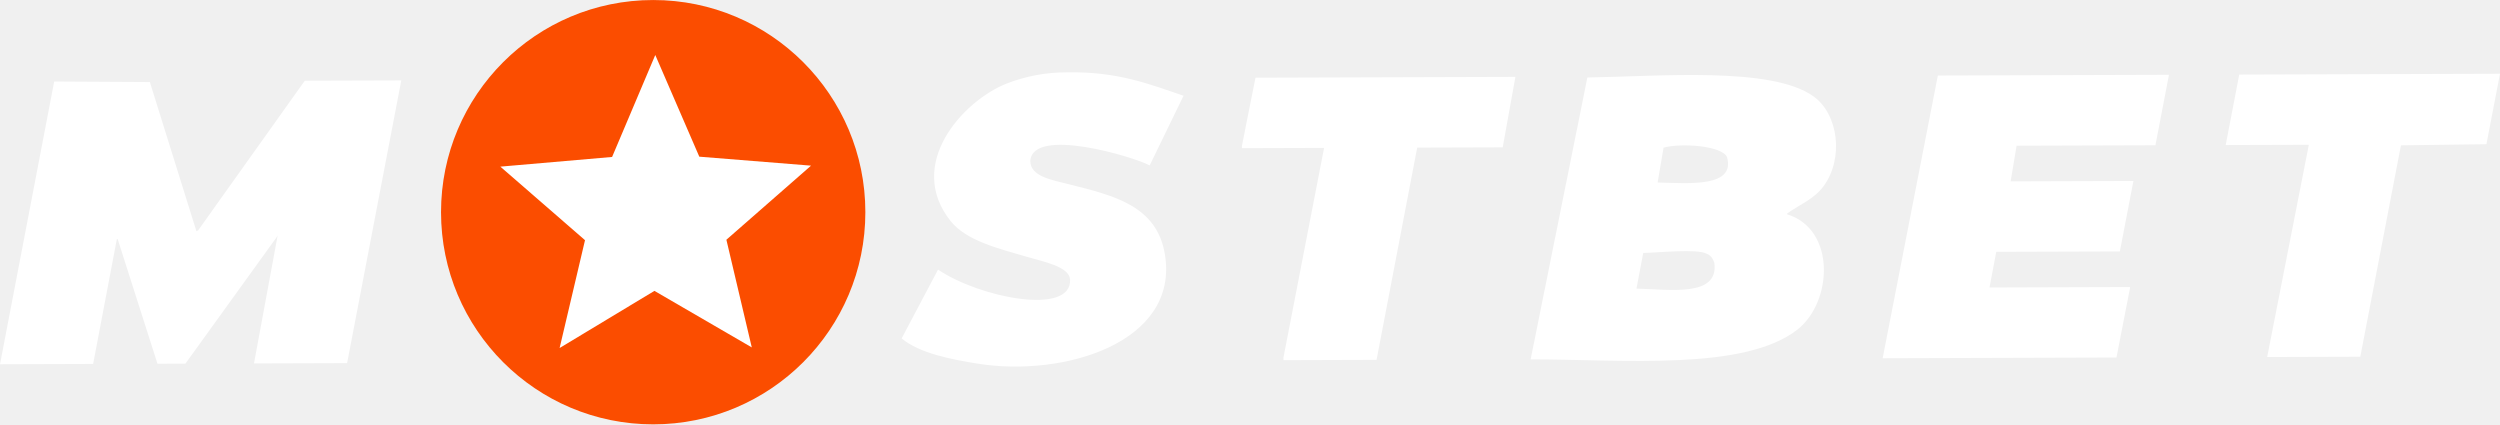
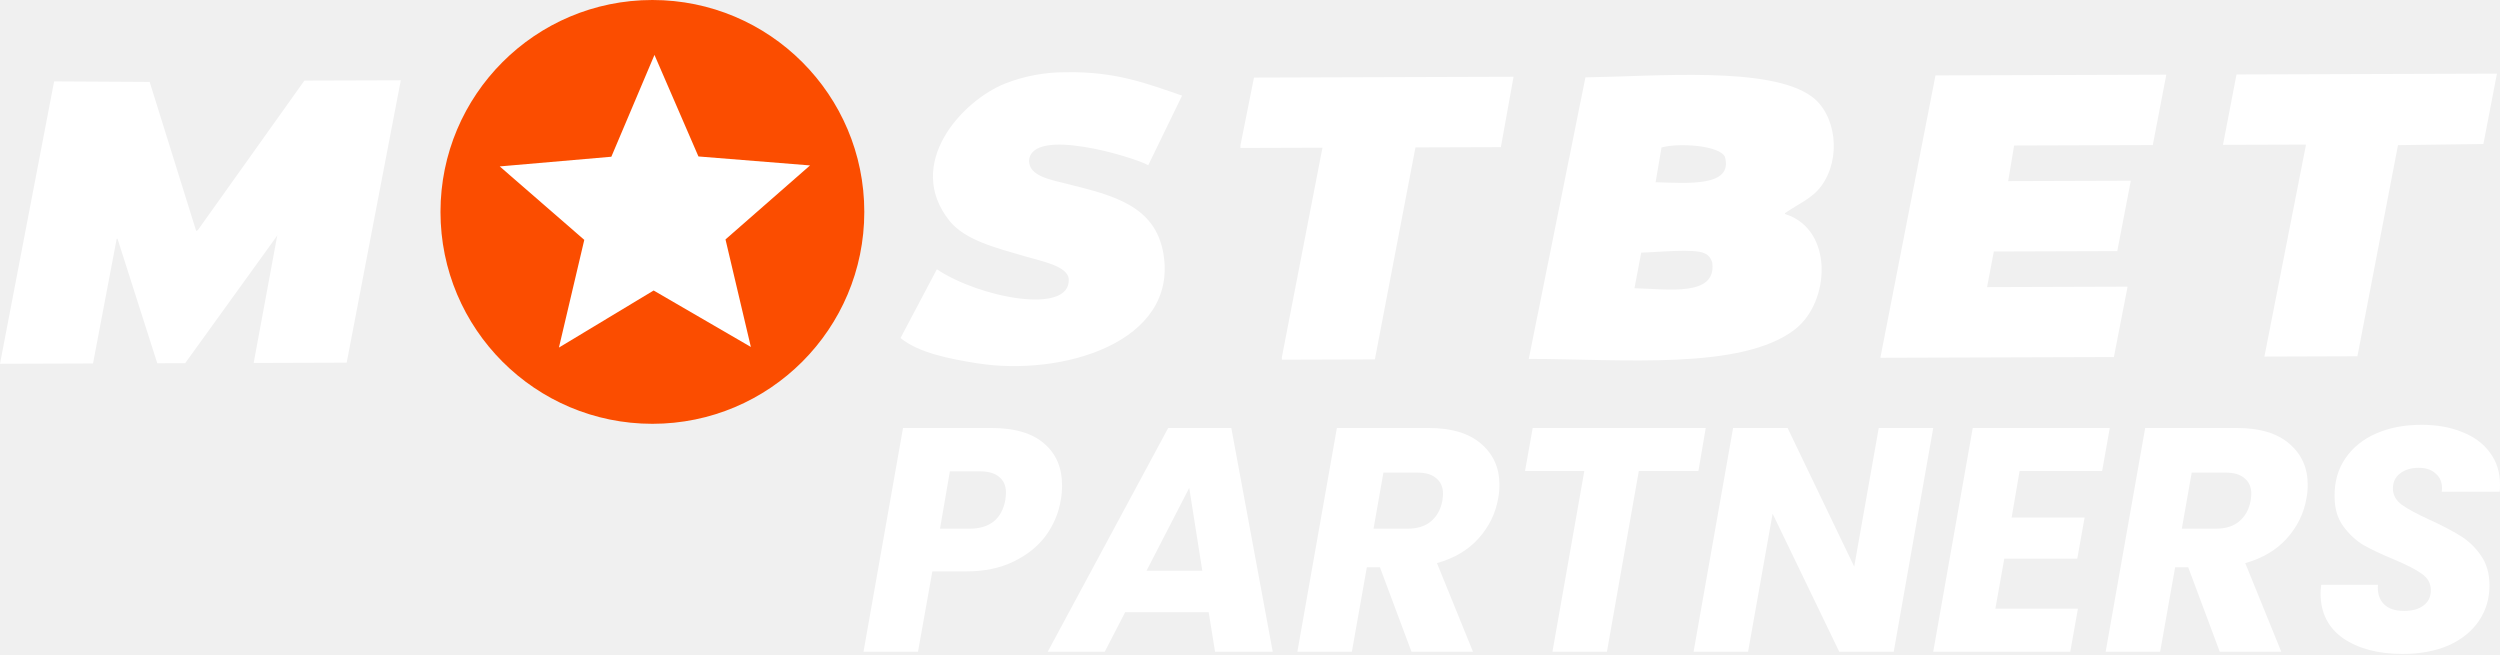
- <svg xmlns="http://www.w3.org/2000/svg" id="MOSTBET" width="1660.529" height="281.875" viewBox="0 0 1660.529 281.875">
-   <defs>
-     <style>
-       .cls-1 {
-         fill: #fb4d00;
-       }
- 
-       .cls-2 {
-         fill: #fff;
-         fill-rule: evenodd;
-       }
-     </style>
-   </defs>
-   <circle id="Эллипс_1" data-name="Эллипс 1" class="cls-1" cx="433.859" cy="140.938" r="140.921" />
-   <path id="Фигура_1" data-name="Фигура 1" class="cls-2" d="M1004.55,447.782c33.64-.7,54.85,7.792,77.6,15.532q-11.235,23.14-22.49,46.285c-10.49-5.721-77.783-25.966-79.293-2.937,0.085,10.256,14.2,12.563,25.873,15.5,29.79,7.5,58.24,14.192,63.54,46.574,9.61,58.66-67.39,81.667-124.268,72.532-17.432-2.8-38.5-6.772-50.607-16.747q12.087-22.86,24.179-45.725c27.849,18.786,88.866,30.786,87.716,6.551-0.7-8.7-17.884-11.842-29.236-15.192-18.071-5.332-39.553-10.415-50.045-23.51-30.259-37.76,8.075-79.919,37.111-91.415A108.774,108.774,0,0,1,1004.55,447.782ZM332.029,453.86q31.769,0.181,63.542.362,15.46,49.541,30.928,99.09l1.125-.568q35.419-49.7,70.849-99.413,32.051-.1,64.1-0.2-17.991,93.88-35.987,187.78-30.923.1-61.853,0.2,7.87-42.573,15.744-85.15c-0.188.377-.376,0.752-0.563,1.129l-60.73,84.163-18.555.06q-13.215-41.377-26.43-82.761h-0.562q-7.872,41.445-15.744,82.9-30.924.1-61.855,0.2Q314.036,547.76,332.029,453.86Zm970.551-3.081q-4.215,23.4-8.43,46.805-28.395.087-56.8,0.18-13.485,70.481-26.99,140.975l-61.85.2v-1.692q13.485-69.636,26.99-139.286l-54.55.173v-1.69q4.5-22.553,9-45.114Zm425.11,45.428-92.22.294q-1.965,11.837-3.94,23.681l81.54-.26-9,46.806q-41.04.129-82.1,0.259-2.25,11.844-4.49,23.685,46.665-.147,93.34-0.3v0.565q-4.5,23.115-9,46.24l-155.2.493v-0.564q18.285-93.6,36.55-187.22l153.51-.487Q1732.2,472.8,1727.69,496.207Zm55.67-46.953,173.19-.549q-4.5,23.4-9,46.8l-56.79.745q-13.5,70.2-26.99,140.413l-61.86.2q13.785-70.2,27.56-140.414v-0.563l-55.11.173Q1778.86,472.66,1783.36,449.254Zm-432.98,1.938c47.92-.7,122.16-7.466,150.13,12.486,16.71,11.919,20.29,41.281,6.75,59.717-6.29,8.564-15.41,11.916-24.18,18.11v0.563c32.51,9.988,30.2,58.35,6.75,76.623-35.33,27.536-115.26,19.761-177.13,19.724Q1331.54,544.814,1350.38,451.192Zm46.67,69.733c21.55,0.627,51.69,3.161,46.1-16.857-3.5-7.672-30.71-9.473-42.17-6.261Zm-9.56,46.807q-2.25,11.838-4.5,23.684c22.02,0.5,54.75,5.9,51.73-17.072-1.14-3.493-2.89-5.251-5.06-6.09C1423.2,564.766,1397.18,567.594,1387.49,567.732Z" transform="translate(-296.031 -399.719)" />
-   <path id="Фигура_1_копия" data-name="Фигура 1 копия" class="cls-2" d="M731.27,436.25q14.619,33.765,29.241,67.534l74.225,5.964q-28.111,24.6-56.23,49.209,8.435,35.757,16.87,71.519l-64.667-37.554q-31.485,18.978-62.978,37.96,8.433-35.811,16.868-71.627-28.112-24.424-56.231-48.852,37.108-3.215,74.225-6.434Q716.932,470.113,731.27,436.25Z" transform="translate(-296.031 -399.719)" />
+ <svg xmlns="http://www.w3.org/2000/svg" width="359" height="94" viewBox="0 0 359 94" fill="none">
+   <path d="M93.683 60.859C110.489 60.859 124.113 47.235 124.113 30.43C124.113 13.624 110.489 0 93.683 0C76.877 0 63.254 13.624 63.254 30.43C63.254 47.235 76.877 60.859 93.683 60.859Z" fill="#FB4D00" />
+   <path fill-rule="evenodd" clip-rule="evenodd" d="M152.991 10.375C160.255 10.224 164.835 12.057 169.748 13.729C168.13 17.06 166.512 20.391 164.891 23.723C162.626 22.488 148.095 18.116 147.769 23.089C147.788 25.303 150.836 25.802 153.356 26.436C159.789 28.055 165.932 29.5 167.077 36.493C169.152 49.159 152.525 54.127 140.243 52.155C136.479 51.55 131.93 50.693 129.315 48.538C131.055 45.248 132.796 41.956 134.536 38.665C140.55 42.721 153.725 45.313 153.477 40.08C153.326 38.201 149.615 37.523 147.164 36.799C143.262 35.648 138.623 34.55 136.358 31.723C129.824 23.569 138.101 14.465 144.371 11.983C147.118 10.911 150.042 10.365 152.991 10.375ZM7.772 11.687C12.345 11.713 16.919 11.739 21.492 11.765C23.718 18.897 25.944 26.029 28.171 33.162L28.414 33.039C33.513 25.885 38.612 18.729 43.712 11.573C48.326 11.559 52.94 11.544 57.554 11.53C54.964 25.044 52.374 38.56 49.783 52.078C45.331 52.092 40.879 52.106 36.427 52.121C37.56 45.992 38.693 39.863 39.827 33.734C39.786 33.816 39.745 33.897 39.705 33.978L26.591 52.151L22.585 52.164C20.682 46.208 18.78 40.251 16.878 34.294H16.756C15.623 40.26 14.49 46.227 13.357 52.194C8.905 52.209 4.453 52.223 0 52.238C2.591 38.721 5.181 25.205 7.772 11.687ZM217.346 11.022C216.739 14.39 216.132 17.759 215.525 21.129C211.438 21.141 207.35 21.154 203.26 21.168C201.319 31.314 199.377 41.461 197.432 51.609L184.077 51.652V51.286C186.018 41.262 187.961 31.236 189.905 21.21L178.126 21.247V20.883C178.774 17.636 179.421 14.389 180.069 11.141L217.346 11.022ZM309.141 20.831L289.228 20.895C288.945 22.599 288.661 24.303 288.377 26.008L305.984 25.952L304.041 36.059C298.133 36.078 292.224 36.096 286.313 36.115C285.989 37.82 285.666 39.525 285.343 41.229C292.061 41.208 298.779 41.187 305.498 41.165V41.287C304.851 44.614 304.203 47.942 303.555 51.271L270.042 51.378V51.256C272.674 37.782 275.305 24.306 277.935 10.829L311.082 10.724C310.437 14.093 309.79 17.462 309.141 20.831ZM321.162 10.693L358.56 10.574C357.912 13.943 357.264 17.311 356.616 20.68L344.353 20.841C342.41 30.946 340.467 41.053 338.525 51.16L325.168 51.204C327.152 41.098 329.136 30.991 331.119 20.884V20.762L319.219 20.799C319.867 17.431 320.514 14.062 321.162 10.693ZM227.667 11.111C238.015 10.96 254.046 9.499 260.085 13.807C263.694 16.381 264.467 22.721 261.543 26.702C260.185 28.551 258.215 29.275 256.322 30.613V30.734C263.342 32.891 262.843 43.334 257.779 47.28C250.15 53.226 232.891 51.547 219.531 51.539C222.243 38.064 224.955 24.588 227.667 11.111ZM237.745 26.169C242.398 26.304 248.907 26.851 247.7 22.529C246.944 20.872 241.068 20.483 238.594 21.177L237.745 26.169ZM235.681 36.276C235.357 37.98 235.033 39.685 234.709 41.39C239.464 41.498 246.531 42.664 245.879 37.704C245.633 36.949 245.255 36.57 244.787 36.389C243.392 35.636 237.773 36.246 235.681 36.276Z" fill="white" />
+   <path fill-rule="evenodd" clip-rule="evenodd" d="M93.981 7.885C96.085 12.745 98.19 17.606 100.295 22.467L116.323 23.755C112.276 27.297 108.229 30.838 104.181 34.381C105.395 39.529 106.609 44.676 107.824 49.824L93.86 41.715C89.327 44.447 84.794 47.179 80.261 49.912C81.475 44.757 82.689 39.601 83.903 34.445C79.856 30.93 75.809 27.413 71.761 23.897C77.103 23.434 82.445 22.971 87.789 22.507C89.853 17.634 91.917 12.759 93.981 7.885Z" fill="white" />
+   <path d="M344.995 93.906C341.517 93.906 338.68 93.158 336.483 91.663C334.317 90.138 333.233 87.987 333.233 85.21C333.233 84.936 333.264 84.524 333.325 83.975H341.471C341.38 85.134 341.654 86.049 342.295 86.721C342.936 87.392 343.912 87.727 345.224 87.727C346.414 87.727 347.345 87.468 348.016 86.949C348.718 86.431 349.068 85.698 349.068 84.753C349.068 83.776 348.626 82.983 347.741 82.373C346.887 81.763 345.544 81.076 343.714 80.313C341.944 79.581 340.495 78.895 339.366 78.254C338.268 77.583 337.307 76.683 336.483 75.554C335.659 74.425 335.247 73.006 335.247 71.297C335.217 69.192 335.735 67.362 336.803 65.805C337.871 64.249 339.351 63.059 341.242 62.236C343.134 61.412 345.3 61 347.741 61C349.938 61 351.891 61.351 353.599 62.053C355.308 62.724 356.635 63.715 357.581 65.027C358.527 66.309 359 67.834 359 69.604C359 70.062 358.984 70.397 358.954 70.611H350.625C350.655 70.489 350.67 70.306 350.67 70.062C350.67 69.207 350.365 68.521 349.755 68.002C349.175 67.453 348.367 67.178 347.329 67.178C346.231 67.178 345.331 67.453 344.629 68.002C343.958 68.521 343.622 69.238 343.622 70.153C343.622 71.069 344.049 71.847 344.904 72.487C345.758 73.097 347.085 73.814 348.885 74.638C350.686 75.462 352.15 76.225 353.279 76.927C354.438 77.628 355.43 78.574 356.254 79.764C357.078 80.924 357.489 82.358 357.489 84.066C357.489 85.958 356.986 87.651 355.979 89.146C354.972 90.641 353.523 91.816 351.631 92.67C349.74 93.494 347.528 93.906 344.995 93.906Z" fill="white" />
+   <path d="M321.182 61.458C324.507 61.458 327.04 62.22 328.779 63.746C330.518 65.241 331.387 67.194 331.387 69.604C331.387 70.306 331.326 70.962 331.204 71.572C330.838 73.708 329.908 75.615 328.413 77.293C326.918 78.971 324.919 80.161 322.417 80.862L327.589 93.585H318.756L314.225 81.457H312.349L310.198 93.585H302.372L308.047 61.458H321.182ZM323.195 71.892C323.256 71.404 323.287 71.084 323.287 70.931C323.287 69.955 322.966 69.207 322.326 68.689C321.716 68.139 320.8 67.865 319.58 67.865H314.729L313.31 75.92H318.161C319.595 75.92 320.724 75.569 321.548 74.867C322.402 74.165 322.951 73.174 323.195 71.892Z" fill="white" />
+   <path d="M290.014 67.636L288.87 74.318H299.35L298.298 80.222H287.817L286.536 87.407H298.389L297.291 93.585H277.611L283.286 61.458H302.966L301.867 67.636H290.014Z" fill="white" />
+   <path d="M271.939 93.585H264.113L254.548 73.769L251.024 93.585H243.198L248.873 61.458H256.699L266.264 81.366L269.788 61.458H277.614L271.939 93.585Z" fill="white" />
+   <path d="M244.945 61.458L243.892 67.636H235.334L230.757 93.585H222.931L227.508 67.636H218.995L220.094 61.458H244.945Z" fill="white" />
+   <path d="M205.113 61.458C208.438 61.458 210.971 62.22 212.71 63.746C214.449 65.241 215.318 67.194 215.318 69.604C215.318 70.306 215.257 70.962 215.135 71.572C214.769 73.708 213.839 75.615 212.344 77.293C210.849 78.971 208.85 80.161 206.348 80.862L211.52 93.585H202.687L198.156 81.457H196.28L194.129 93.585H186.303L191.978 61.458H205.113ZM207.126 71.892C207.187 71.404 207.218 71.084 207.218 70.931C207.218 69.955 206.897 69.207 206.257 68.689C205.647 68.139 204.731 67.865 203.511 67.865H198.66L197.241 75.92H202.092C203.526 75.92 204.655 75.569 205.479 74.867C206.333 74.165 206.882 73.174 207.126 71.892Z" fill="white" />
+   <path d="M173.566 87.91H161.575L158.646 93.585H150.454L167.753 61.458H176.815L182.764 93.585H174.481L173.566 87.91ZM172.65 81.961L170.774 70.062L164.641 81.961H172.65Z" fill="white" />
+   <path d="M152.329 71.801C152.024 73.662 151.307 75.371 150.178 76.927C149.049 78.452 147.509 79.688 145.556 80.634C143.634 81.579 141.361 82.052 138.737 82.052H133.885L131.826 93.585H124L129.675 61.458H142.352C145.708 61.458 148.241 62.205 149.949 63.7C151.658 65.165 152.512 67.163 152.512 69.695C152.512 70.458 152.451 71.16 152.329 71.801ZM139.194 75.92C142.123 75.92 143.847 74.547 144.366 71.801C144.427 71.313 144.457 70.962 144.457 70.748C144.457 69.772 144.137 69.024 143.496 68.506C142.886 67.956 141.94 67.682 140.659 67.682H136.403L134.984 75.92H139.194Z" fill="white" />
</svg>
